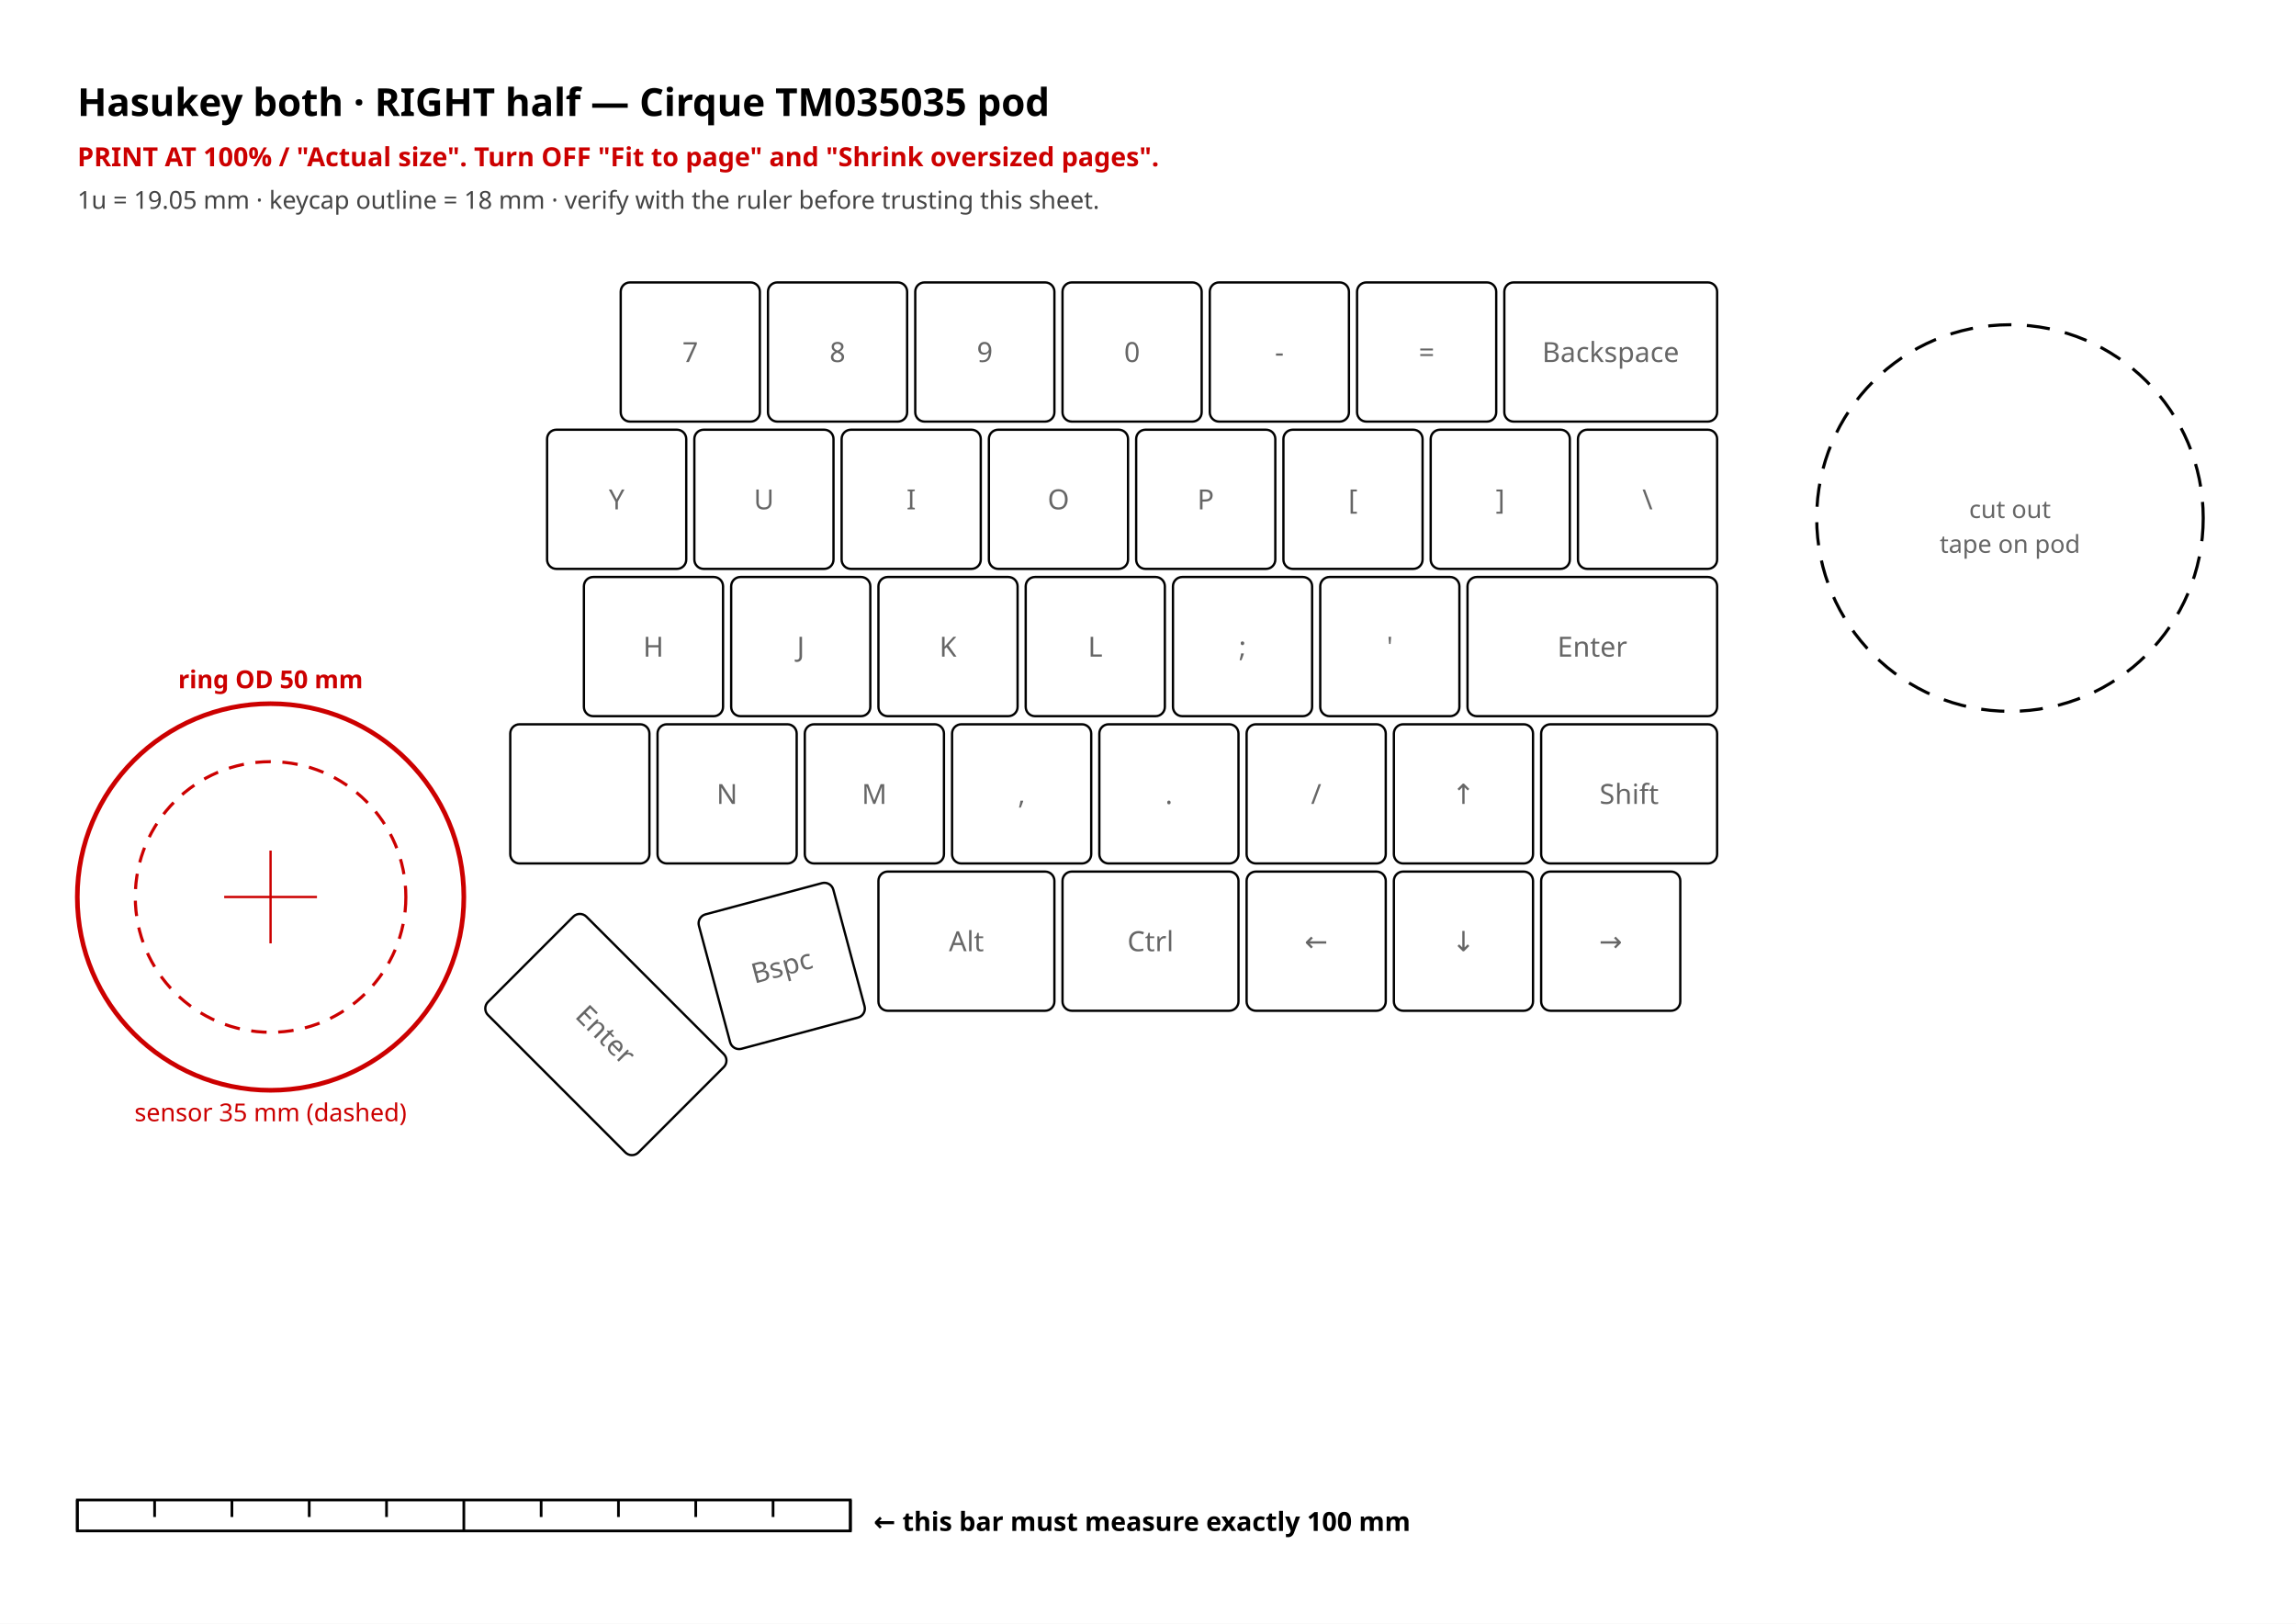
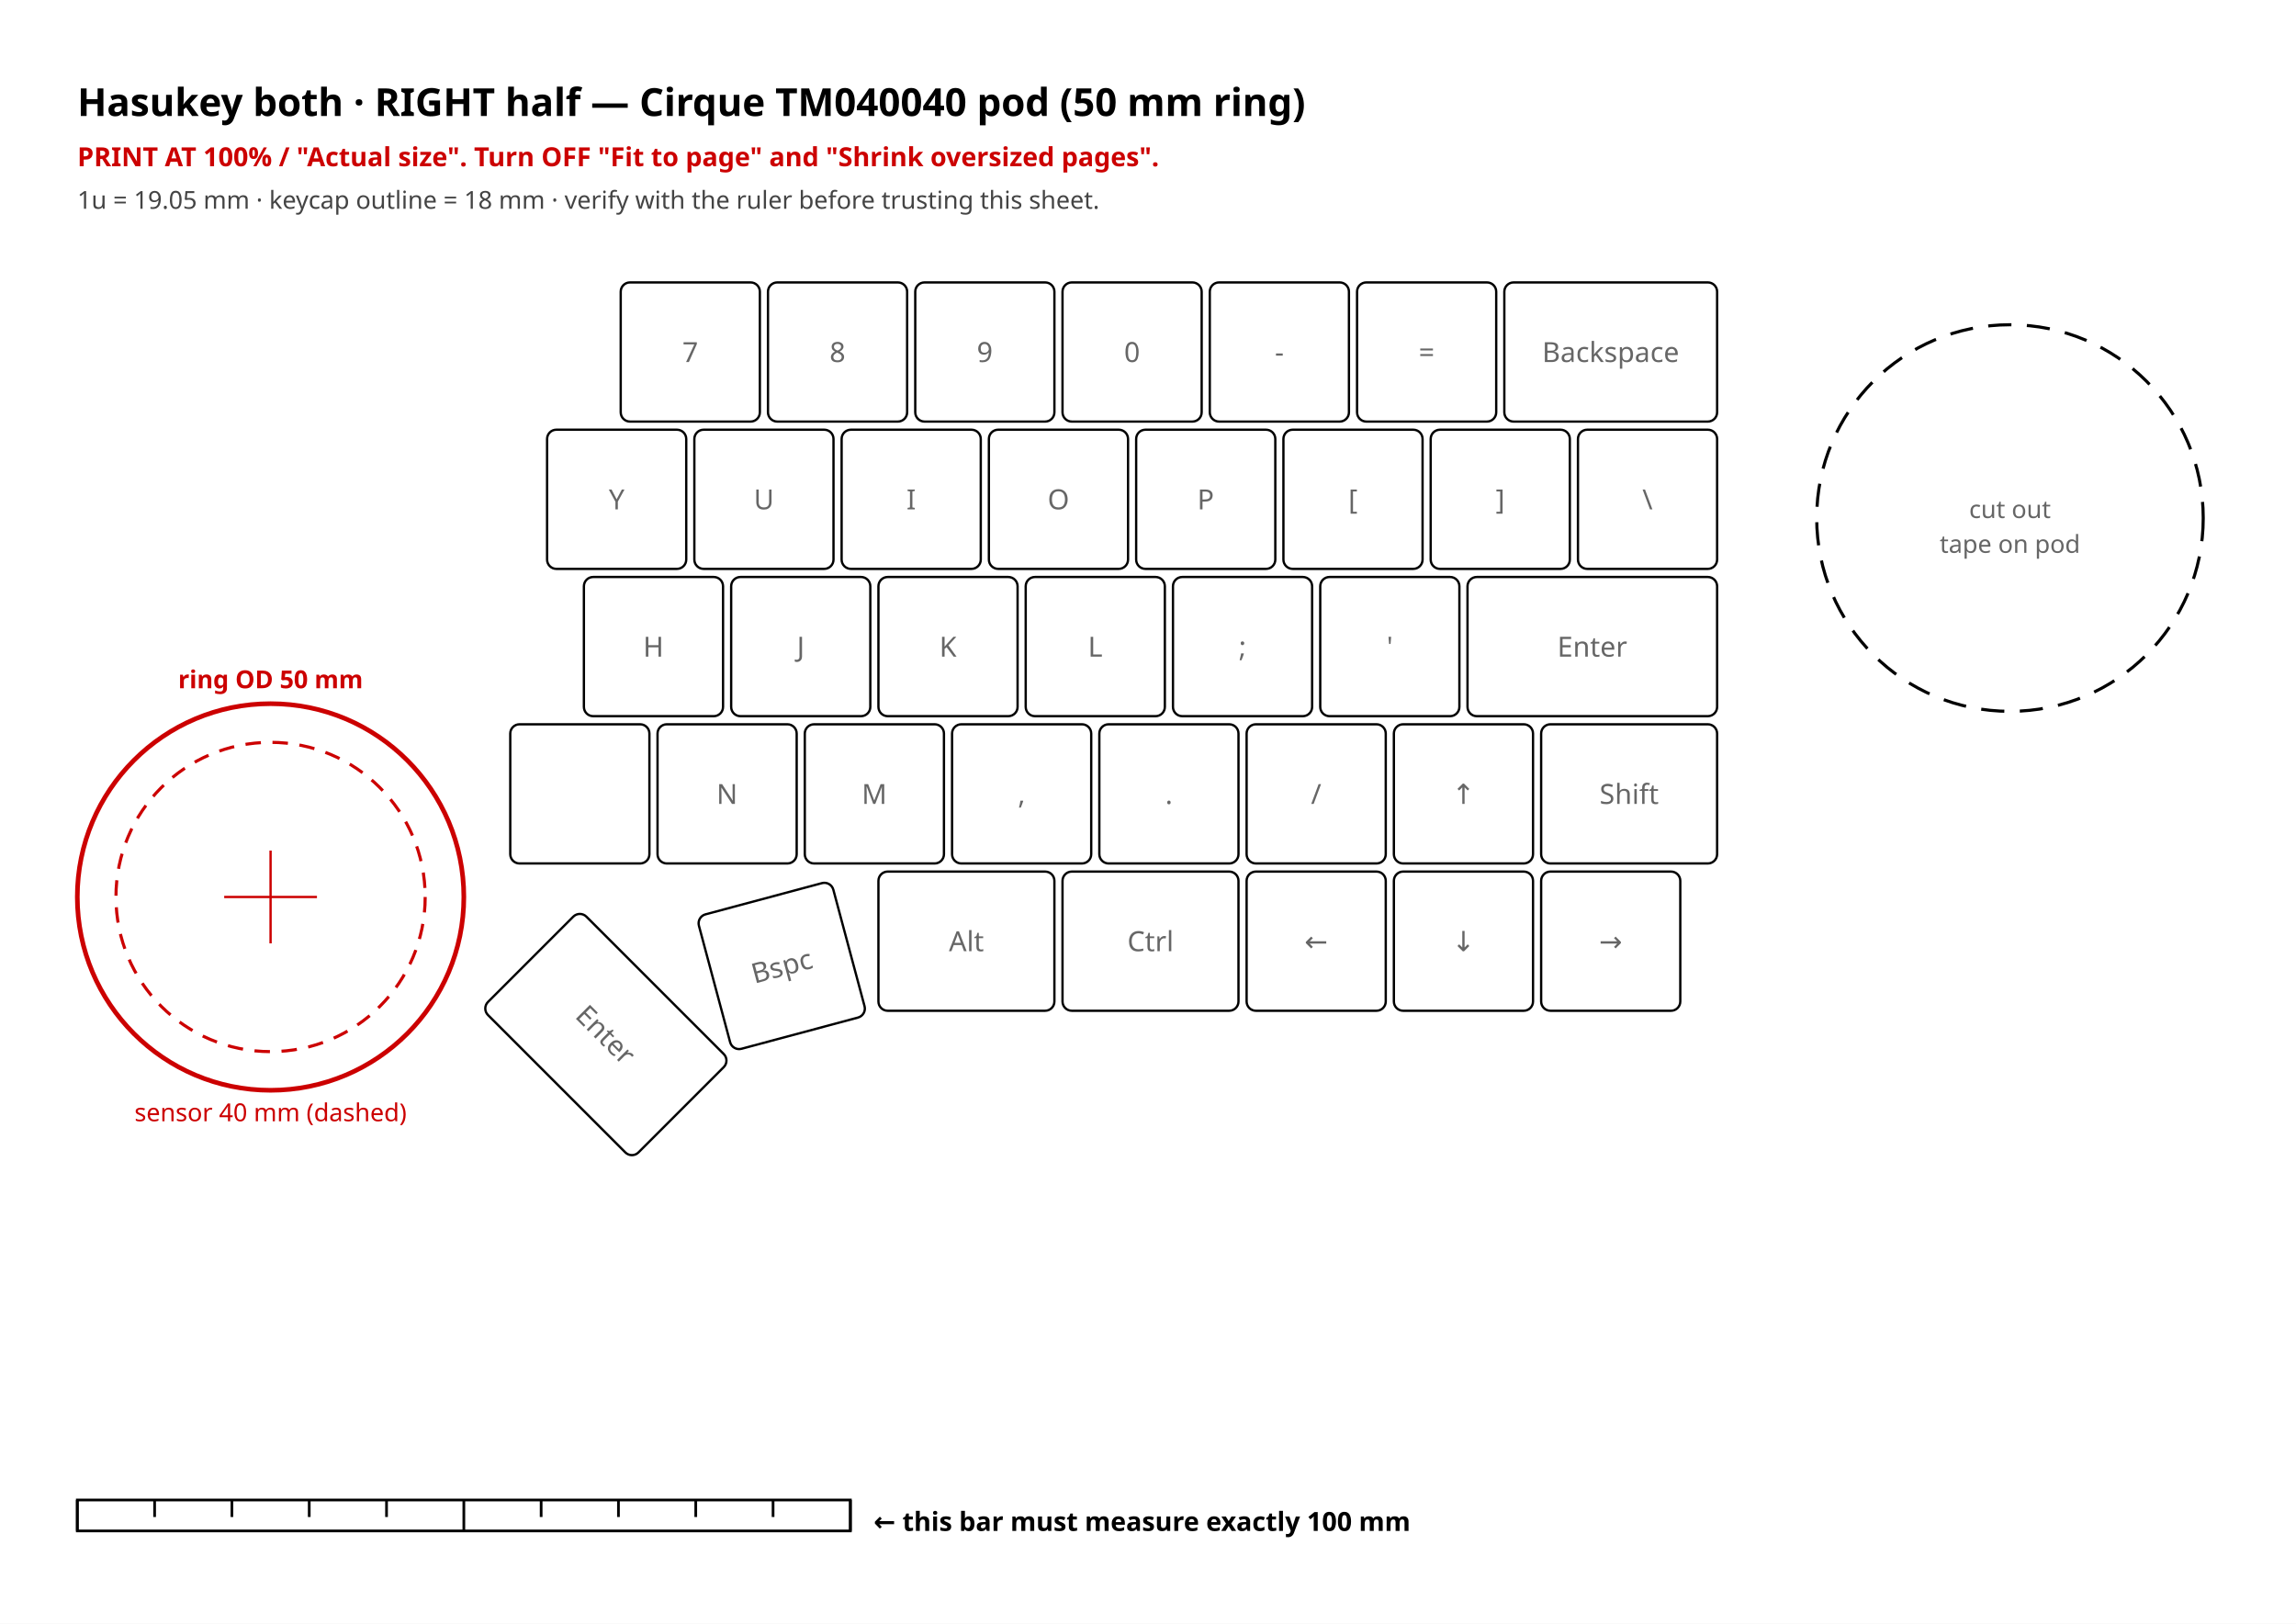
<svg xmlns="http://www.w3.org/2000/svg" width="297.0mm" height="210.0mm" viewBox="0 0 297.0 210.0" font-family="sans-serif">
  <rect width="297.0" height="210.0" fill="#ffffff" />
-   <text x="10.0" y="15.0" font-size="5" font-weight="bold" fill="#000">Hasukey both · RIGHT half — Cirque TM035035 pod</text>
+   <text x="10.0" y="15.0" font-size="5" font-weight="bold" fill="#000">Hasukey both · RIGHT half — Cirque TM040040 pod (50 mm ring)</text>
  <text x="10.0" y="21.5" font-size="3.4" fill="#c00" font-weight="bold">PRINT AT 100% / "Actual size". Turn OFF "Fit to page" and "Shrink oversized pages".</text>
  <text x="10.0" y="27.0" font-size="3.2" fill="#444">1u = 19.05 mm · keycap outline = 18 mm · verify with the ruler before trusting this sheet.</text>
  <rect x="10.0" y="194.0" width="100" height="4" fill="none" stroke="#000" stroke-width="0.35" />
  <line x1="10.0" y1="194.0" x2="10.0" y2="198.0" stroke="#000" stroke-width="0.35" />
  <line x1="20.0" y1="194.0" x2="20.0" y2="196.2" stroke="#000" stroke-width="0.35" />
  <line x1="30.0" y1="194.0" x2="30.0" y2="196.2" stroke="#000" stroke-width="0.35" />
  <line x1="40.0" y1="194.0" x2="40.0" y2="196.2" stroke="#000" stroke-width="0.35" />
  <line x1="50.0" y1="194.0" x2="50.0" y2="196.2" stroke="#000" stroke-width="0.35" />
  <line x1="60.0" y1="194.0" x2="60.0" y2="198.0" stroke="#000" stroke-width="0.35" />
  <line x1="70.0" y1="194.0" x2="70.0" y2="196.2" stroke="#000" stroke-width="0.35" />
  <line x1="80.0" y1="194.0" x2="80.0" y2="196.2" stroke="#000" stroke-width="0.35" />
  <line x1="90.0" y1="194.0" x2="90.0" y2="196.2" stroke="#000" stroke-width="0.35" />
  <line x1="100.0" y1="194.0" x2="100.0" y2="196.2" stroke="#000" stroke-width="0.35" />
  <line x1="110.0" y1="194.0" x2="110.0" y2="198.0" stroke="#000" stroke-width="0.35" />
  <text x="113.0" y="198.0" font-size="3.4" font-weight="bold" fill="#000">← this bar must measure exactly 100 mm</text>
  <g>
    <rect x="80.293" y="36.525" width="18.000" height="18.000" rx="1.2" fill="none" stroke="#000" stroke-width="0.3" />
    <text x="89.293" y="46.825" font-size="3.6" text-anchor="middle" fill="#666">7</text>
  </g>
  <g>
    <rect x="99.343" y="36.525" width="18.000" height="18.000" rx="1.2" fill="none" stroke="#000" stroke-width="0.3" />
    <text x="108.343" y="46.825" font-size="3.6" text-anchor="middle" fill="#666">8</text>
  </g>
  <g>
    <rect x="118.393" y="36.525" width="18.000" height="18.000" rx="1.2" fill="none" stroke="#000" stroke-width="0.3" />
    <text x="127.393" y="46.825" font-size="3.6" text-anchor="middle" fill="#666">9</text>
  </g>
  <g>
    <rect x="137.442" y="36.525" width="18.000" height="18.000" rx="1.2" fill="none" stroke="#000" stroke-width="0.3" />
    <text x="146.442" y="46.825" font-size="3.6" text-anchor="middle" fill="#666">0</text>
  </g>
  <g>
    <rect x="156.493" y="36.525" width="18.000" height="18.000" rx="1.2" fill="none" stroke="#000" stroke-width="0.3" />
    <text x="165.493" y="46.825" font-size="3.6" text-anchor="middle" fill="#666">-</text>
  </g>
  <g>
    <rect x="175.543" y="36.525" width="18.000" height="18.000" rx="1.2" fill="none" stroke="#000" stroke-width="0.3" />
    <text x="184.543" y="46.825" font-size="3.6" text-anchor="middle" fill="#666">=</text>
  </g>
  <g>
    <rect x="194.593" y="36.525" width="27.525" height="18.000" rx="1.2" fill="none" stroke="#000" stroke-width="0.3" />
    <text x="208.355" y="46.825" font-size="3.6" text-anchor="middle" fill="#666">Backspace</text>
  </g>
  <g>
    <rect x="70.768" y="55.575" width="18.000" height="18.000" rx="1.2" fill="none" stroke="#000" stroke-width="0.3" />
    <text x="79.768" y="65.875" font-size="3.6" text-anchor="middle" fill="#666">Y</text>
  </g>
  <g>
    <rect x="89.818" y="55.575" width="18.000" height="18.000" rx="1.2" fill="none" stroke="#000" stroke-width="0.3" />
    <text x="98.818" y="65.875" font-size="3.6" text-anchor="middle" fill="#666">U</text>
  </g>
  <g>
    <rect x="108.868" y="55.575" width="18.000" height="18.000" rx="1.2" fill="none" stroke="#000" stroke-width="0.3" />
    <text x="117.868" y="65.875" font-size="3.6" text-anchor="middle" fill="#666">I</text>
  </g>
  <g>
    <rect x="127.918" y="55.575" width="18.000" height="18.000" rx="1.2" fill="none" stroke="#000" stroke-width="0.3" />
    <text x="136.918" y="65.875" font-size="3.6" text-anchor="middle" fill="#666">O</text>
  </g>
  <g>
    <rect x="146.968" y="55.575" width="18.000" height="18.000" rx="1.2" fill="none" stroke="#000" stroke-width="0.3" />
    <text x="155.968" y="65.875" font-size="3.6" text-anchor="middle" fill="#666">P</text>
  </g>
  <g>
    <rect x="166.017" y="55.575" width="18.000" height="18.000" rx="1.2" fill="none" stroke="#000" stroke-width="0.3" />
    <text x="175.017" y="65.875" font-size="3.6" text-anchor="middle" fill="#666">[</text>
  </g>
  <g>
    <rect x="185.067" y="55.575" width="18.000" height="18.000" rx="1.2" fill="none" stroke="#000" stroke-width="0.3" />
    <text x="194.067" y="65.875" font-size="3.6" text-anchor="middle" fill="#666">]</text>
  </g>
  <g>
    <rect x="204.118" y="55.575" width="18.000" height="18.000" rx="1.2" fill="none" stroke="#000" stroke-width="0.3" />
    <text x="213.118" y="65.875" font-size="3.6" text-anchor="middle" fill="#666">\</text>
  </g>
  <g>
    <rect x="75.530" y="74.625" width="18.000" height="18.000" rx="1.2" fill="none" stroke="#000" stroke-width="0.3" />
    <text x="84.530" y="84.925" font-size="3.6" text-anchor="middle" fill="#666">H</text>
  </g>
  <g>
    <rect x="94.580" y="74.625" width="18.000" height="18.000" rx="1.2" fill="none" stroke="#000" stroke-width="0.3" />
    <text x="103.580" y="84.925" font-size="3.6" text-anchor="middle" fill="#666">J</text>
  </g>
  <g>
    <rect x="113.630" y="74.625" width="18.000" height="18.000" rx="1.2" fill="none" stroke="#000" stroke-width="0.3" />
    <text x="122.630" y="84.925" font-size="3.6" text-anchor="middle" fill="#666">K</text>
  </g>
  <g>
    <rect x="132.680" y="74.625" width="18.000" height="18.000" rx="1.2" fill="none" stroke="#000" stroke-width="0.3" />
    <text x="141.680" y="84.925" font-size="3.6" text-anchor="middle" fill="#666">L</text>
  </g>
  <g>
    <rect x="151.730" y="74.625" width="18.000" height="18.000" rx="1.2" fill="none" stroke="#000" stroke-width="0.3" />
    <text x="160.730" y="84.925" font-size="3.6" text-anchor="middle" fill="#666">;</text>
  </g>
  <g>
    <rect x="170.780" y="74.625" width="18.000" height="18.000" rx="1.2" fill="none" stroke="#000" stroke-width="0.3" />
    <text x="179.780" y="84.925" font-size="3.6" text-anchor="middle" fill="#666">'</text>
  </g>
  <g>
    <rect x="189.830" y="74.625" width="32.288" height="18.000" rx="1.2" fill="none" stroke="#000" stroke-width="0.3" />
    <text x="205.974" y="84.925" font-size="3.6" text-anchor="middle" fill="#666">Enter</text>
  </g>
  <g>
    <rect x="66.005" y="93.675" width="18.000" height="18.000" rx="1.2" fill="none" stroke="#000" stroke-width="0.3" />
    <text x="75.005" y="103.975" font-size="3.6" text-anchor="middle" fill="#666" />
  </g>
  <g>
    <rect x="85.055" y="93.675" width="18.000" height="18.000" rx="1.2" fill="none" stroke="#000" stroke-width="0.3" />
    <text x="94.055" y="103.975" font-size="3.6" text-anchor="middle" fill="#666">N</text>
  </g>
  <g>
    <rect x="104.105" y="93.675" width="18.000" height="18.000" rx="1.2" fill="none" stroke="#000" stroke-width="0.3" />
    <text x="113.105" y="103.975" font-size="3.6" text-anchor="middle" fill="#666">M</text>
  </g>
  <g>
    <rect x="123.155" y="93.675" width="18.000" height="18.000" rx="1.2" fill="none" stroke="#000" stroke-width="0.3" />
    <text x="132.155" y="103.975" font-size="3.6" text-anchor="middle" fill="#666">,</text>
  </g>
  <g>
    <rect x="142.205" y="93.675" width="18.000" height="18.000" rx="1.2" fill="none" stroke="#000" stroke-width="0.3" />
    <text x="151.205" y="103.975" font-size="3.6" text-anchor="middle" fill="#666">.</text>
  </g>
  <g>
    <rect x="161.255" y="93.675" width="18.000" height="18.000" rx="1.2" fill="none" stroke="#000" stroke-width="0.3" />
    <text x="170.255" y="103.975" font-size="3.6" text-anchor="middle" fill="#666">/</text>
  </g>
  <g>
    <rect x="180.305" y="93.675" width="18.000" height="18.000" rx="1.2" fill="none" stroke="#000" stroke-width="0.3" />
    <text x="189.305" y="103.975" font-size="3.6" text-anchor="middle" fill="#666">↑</text>
  </g>
  <g>
    <rect x="199.355" y="93.675" width="22.762" height="18.000" rx="1.2" fill="none" stroke="#000" stroke-width="0.3" />
    <text x="210.736" y="103.975" font-size="3.6" text-anchor="middle" fill="#666">Shift</text>
  </g>
  <g>
    <rect x="113.630" y="112.725" width="22.762" height="18.000" rx="1.2" fill="none" stroke="#000" stroke-width="0.3" />
    <text x="125.011" y="123.025" font-size="3.6" text-anchor="middle" fill="#666">Alt</text>
  </g>
  <g>
    <rect x="137.442" y="112.725" width="22.762" height="18.000" rx="1.2" fill="none" stroke="#000" stroke-width="0.3" />
    <text x="148.824" y="123.025" font-size="3.6" text-anchor="middle" fill="#666">Ctrl</text>
  </g>
  <g>
    <rect x="161.255" y="112.725" width="18.000" height="18.000" rx="1.2" fill="none" stroke="#000" stroke-width="0.3" />
    <text x="170.255" y="123.025" font-size="3.6" text-anchor="middle" fill="#666">←</text>
  </g>
  <g>
    <rect x="180.305" y="112.725" width="18.000" height="18.000" rx="1.2" fill="none" stroke="#000" stroke-width="0.3" />
    <text x="189.305" y="123.025" font-size="3.6" text-anchor="middle" fill="#666">↓</text>
  </g>
  <g>
    <rect x="199.355" y="112.725" width="18.000" height="18.000" rx="1.2" fill="none" stroke="#000" stroke-width="0.3" />
    <text x="208.355" y="123.025" font-size="3.6" text-anchor="middle" fill="#666">→</text>
  </g>
  <g transform="rotate(45 75.005 116.963)">
    <rect x="75.530" y="117.488" width="27.525" height="18.000" rx="1.2" fill="none" stroke="#000" stroke-width="0.3" />
    <text x="89.293" y="127.788" font-size="3.6" text-anchor="middle" fill="#666">Enter</text>
  </g>
  <g transform="rotate(-15 94.055 116.963)">
    <rect x="89.818" y="117.488" width="18.000" height="18.000" rx="1.2" fill="none" stroke="#000" stroke-width="0.3" />
    <text x="98.818" y="127.788" font-size="3.6" text-anchor="middle" fill="#666">Bspc</text>
  </g>
  <circle cx="35.000" cy="116.010" r="25.000" fill="none" stroke="#c00" stroke-width="0.6" />
-   <circle cx="35.000" cy="116.010" r="17.500" fill="none" stroke="#c00" stroke-width="0.4" stroke-dasharray="2 1.5" />
+   <circle cx="35.000" cy="116.010" r="20.000" fill="none" stroke="#c00" stroke-width="0.4" stroke-dasharray="2 1.5" />
  <line x1="29.000" y1="116.010" x2="41.000" y2="116.010" stroke="#c00" stroke-width="0.3" />
  <line x1="35.000" y1="110.010" x2="35.000" y2="122.010" stroke="#c00" stroke-width="0.3" />
  <text x="35.000" y="89.010" font-size="3.2" text-anchor="middle" fill="#c00" font-weight="bold">ring OD 50 mm</text>
-   <text x="35.000" y="145.010" font-size="3.2" text-anchor="middle" fill="#c00">sensor 35 mm (dashed)</text>
+   <text x="35.000" y="145.010" font-size="3.2" text-anchor="middle" fill="#c00">sensor 40 mm (dashed)</text>
  <circle cx="260.000" cy="67.000" r="25.000" fill="none" stroke="#000" stroke-width="0.4" stroke-dasharray="3 2" />
  <text x="260.000" y="67.000" font-size="3.2" text-anchor="middle" fill="#666">cut out</text>
  <text x="260.000" y="71.500" font-size="3.2" text-anchor="middle" fill="#666">tape on pod</text>
</svg>
